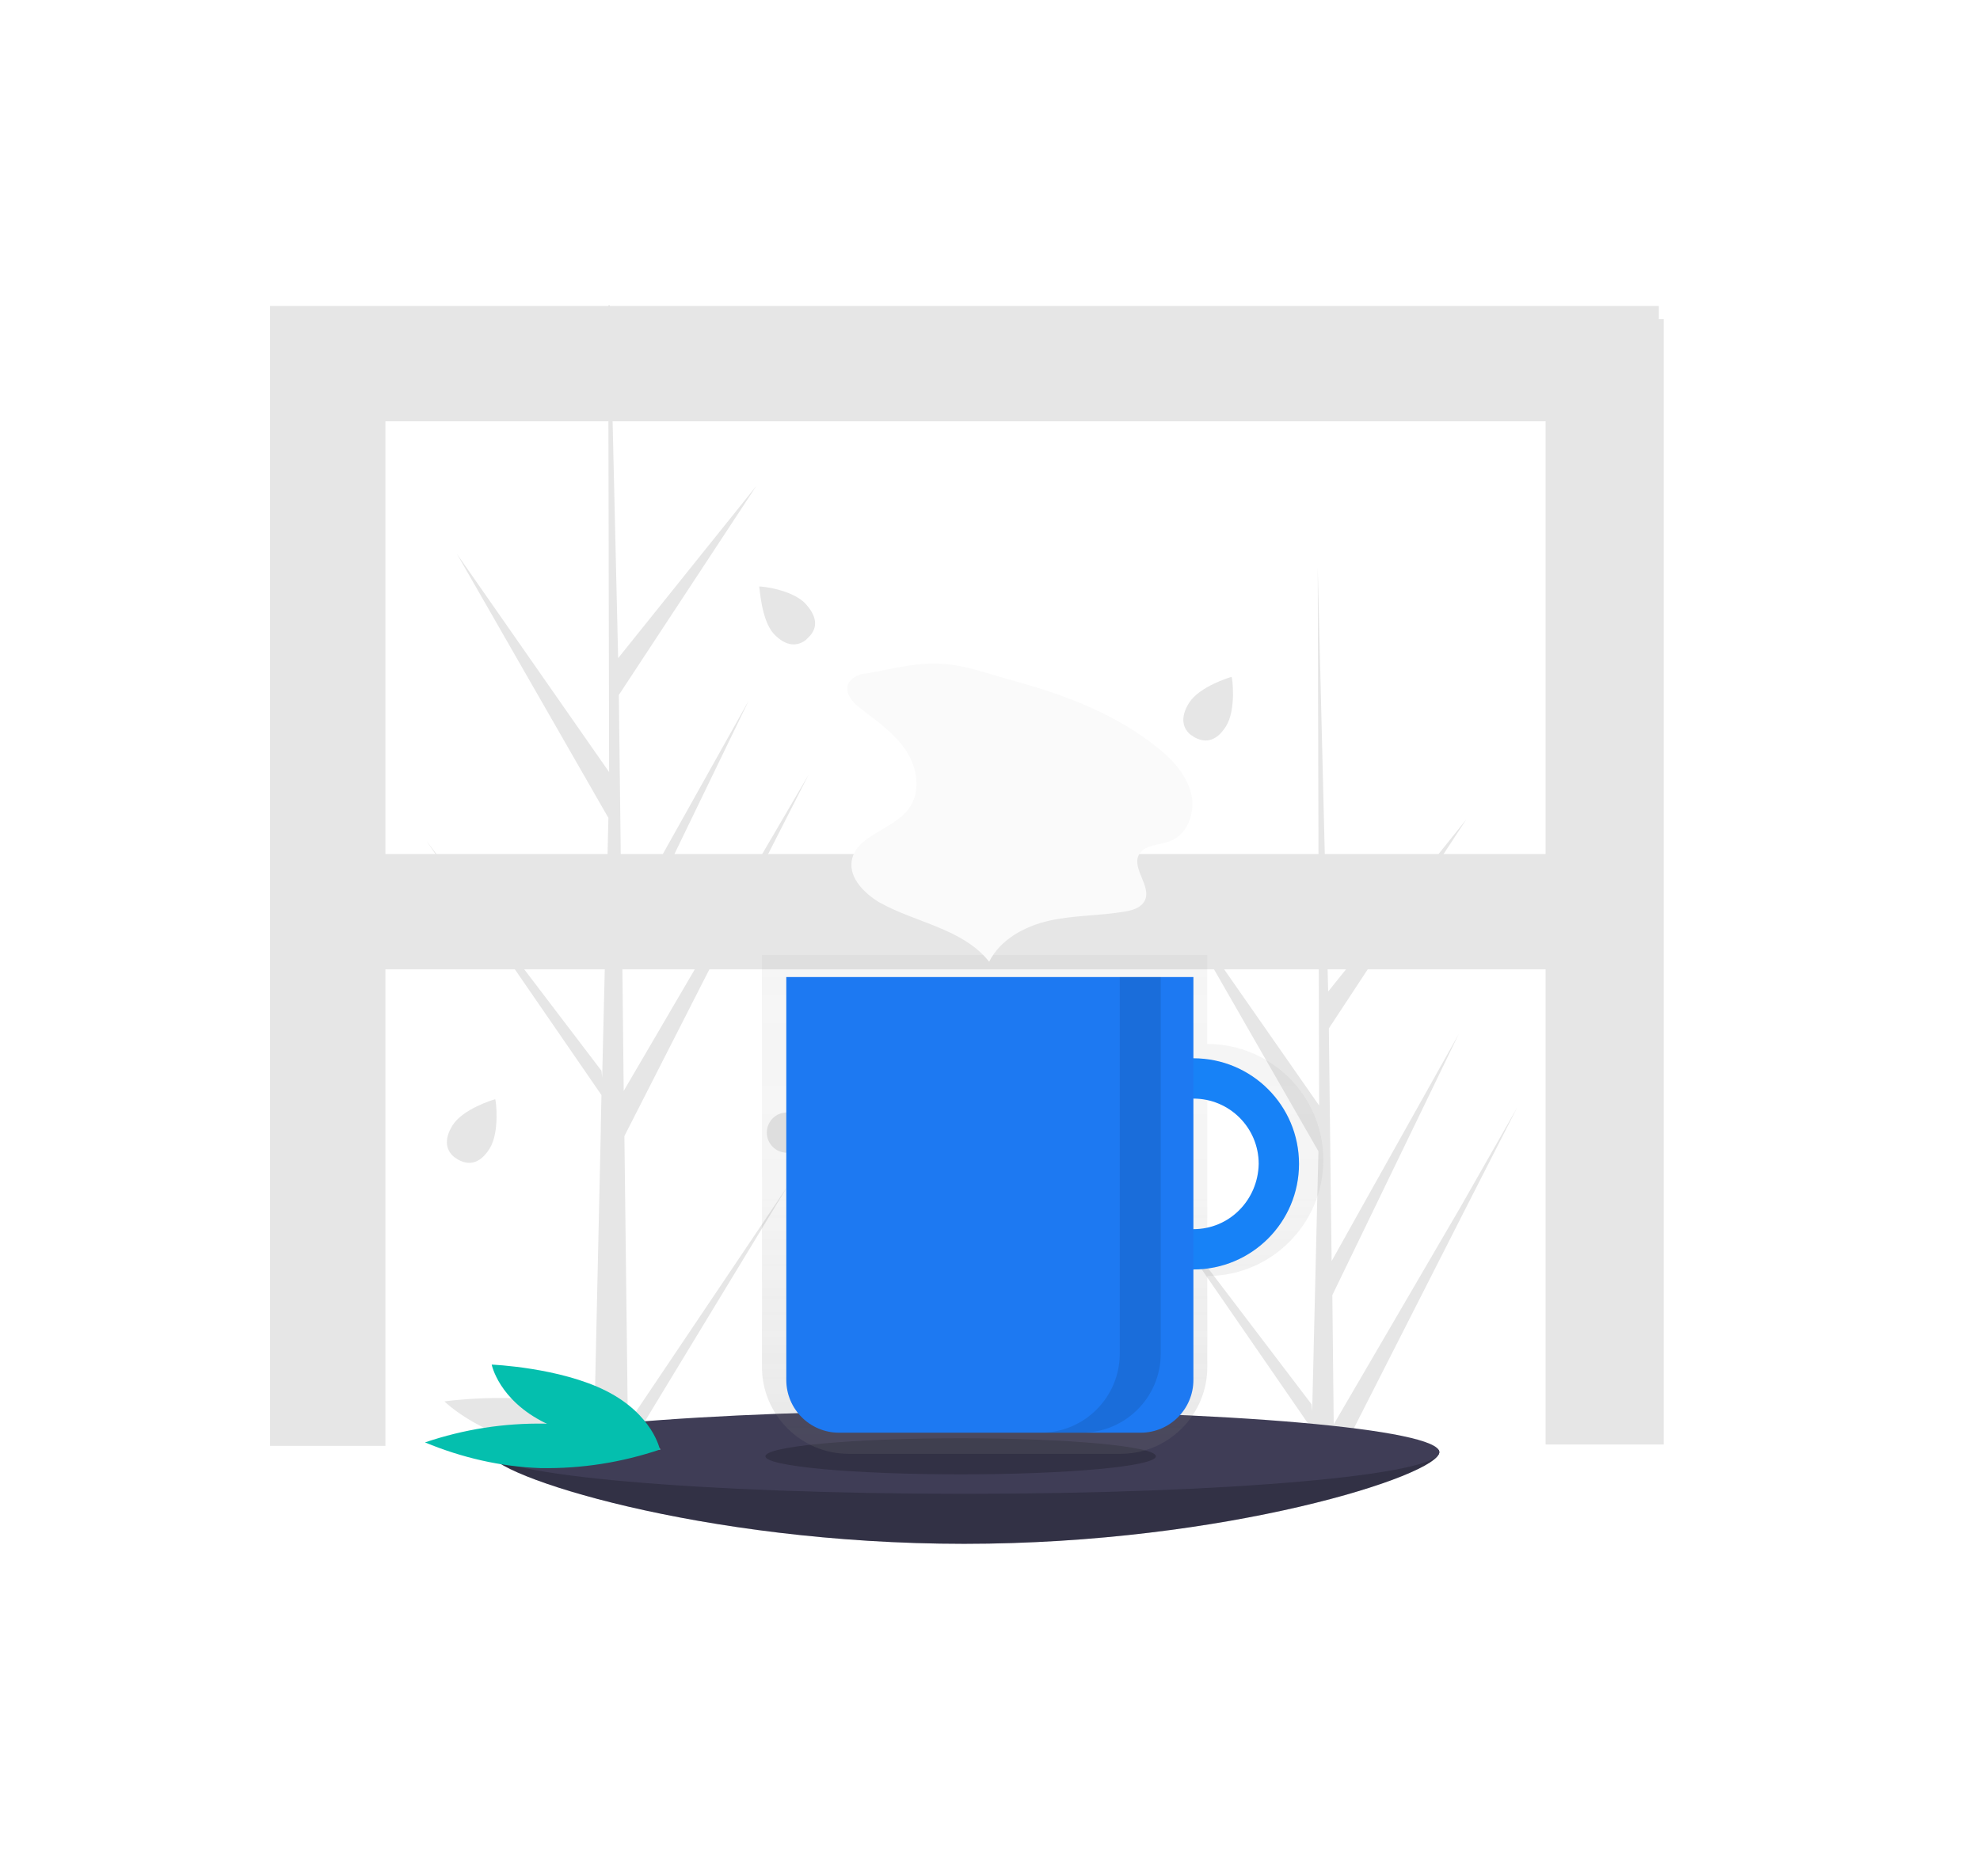
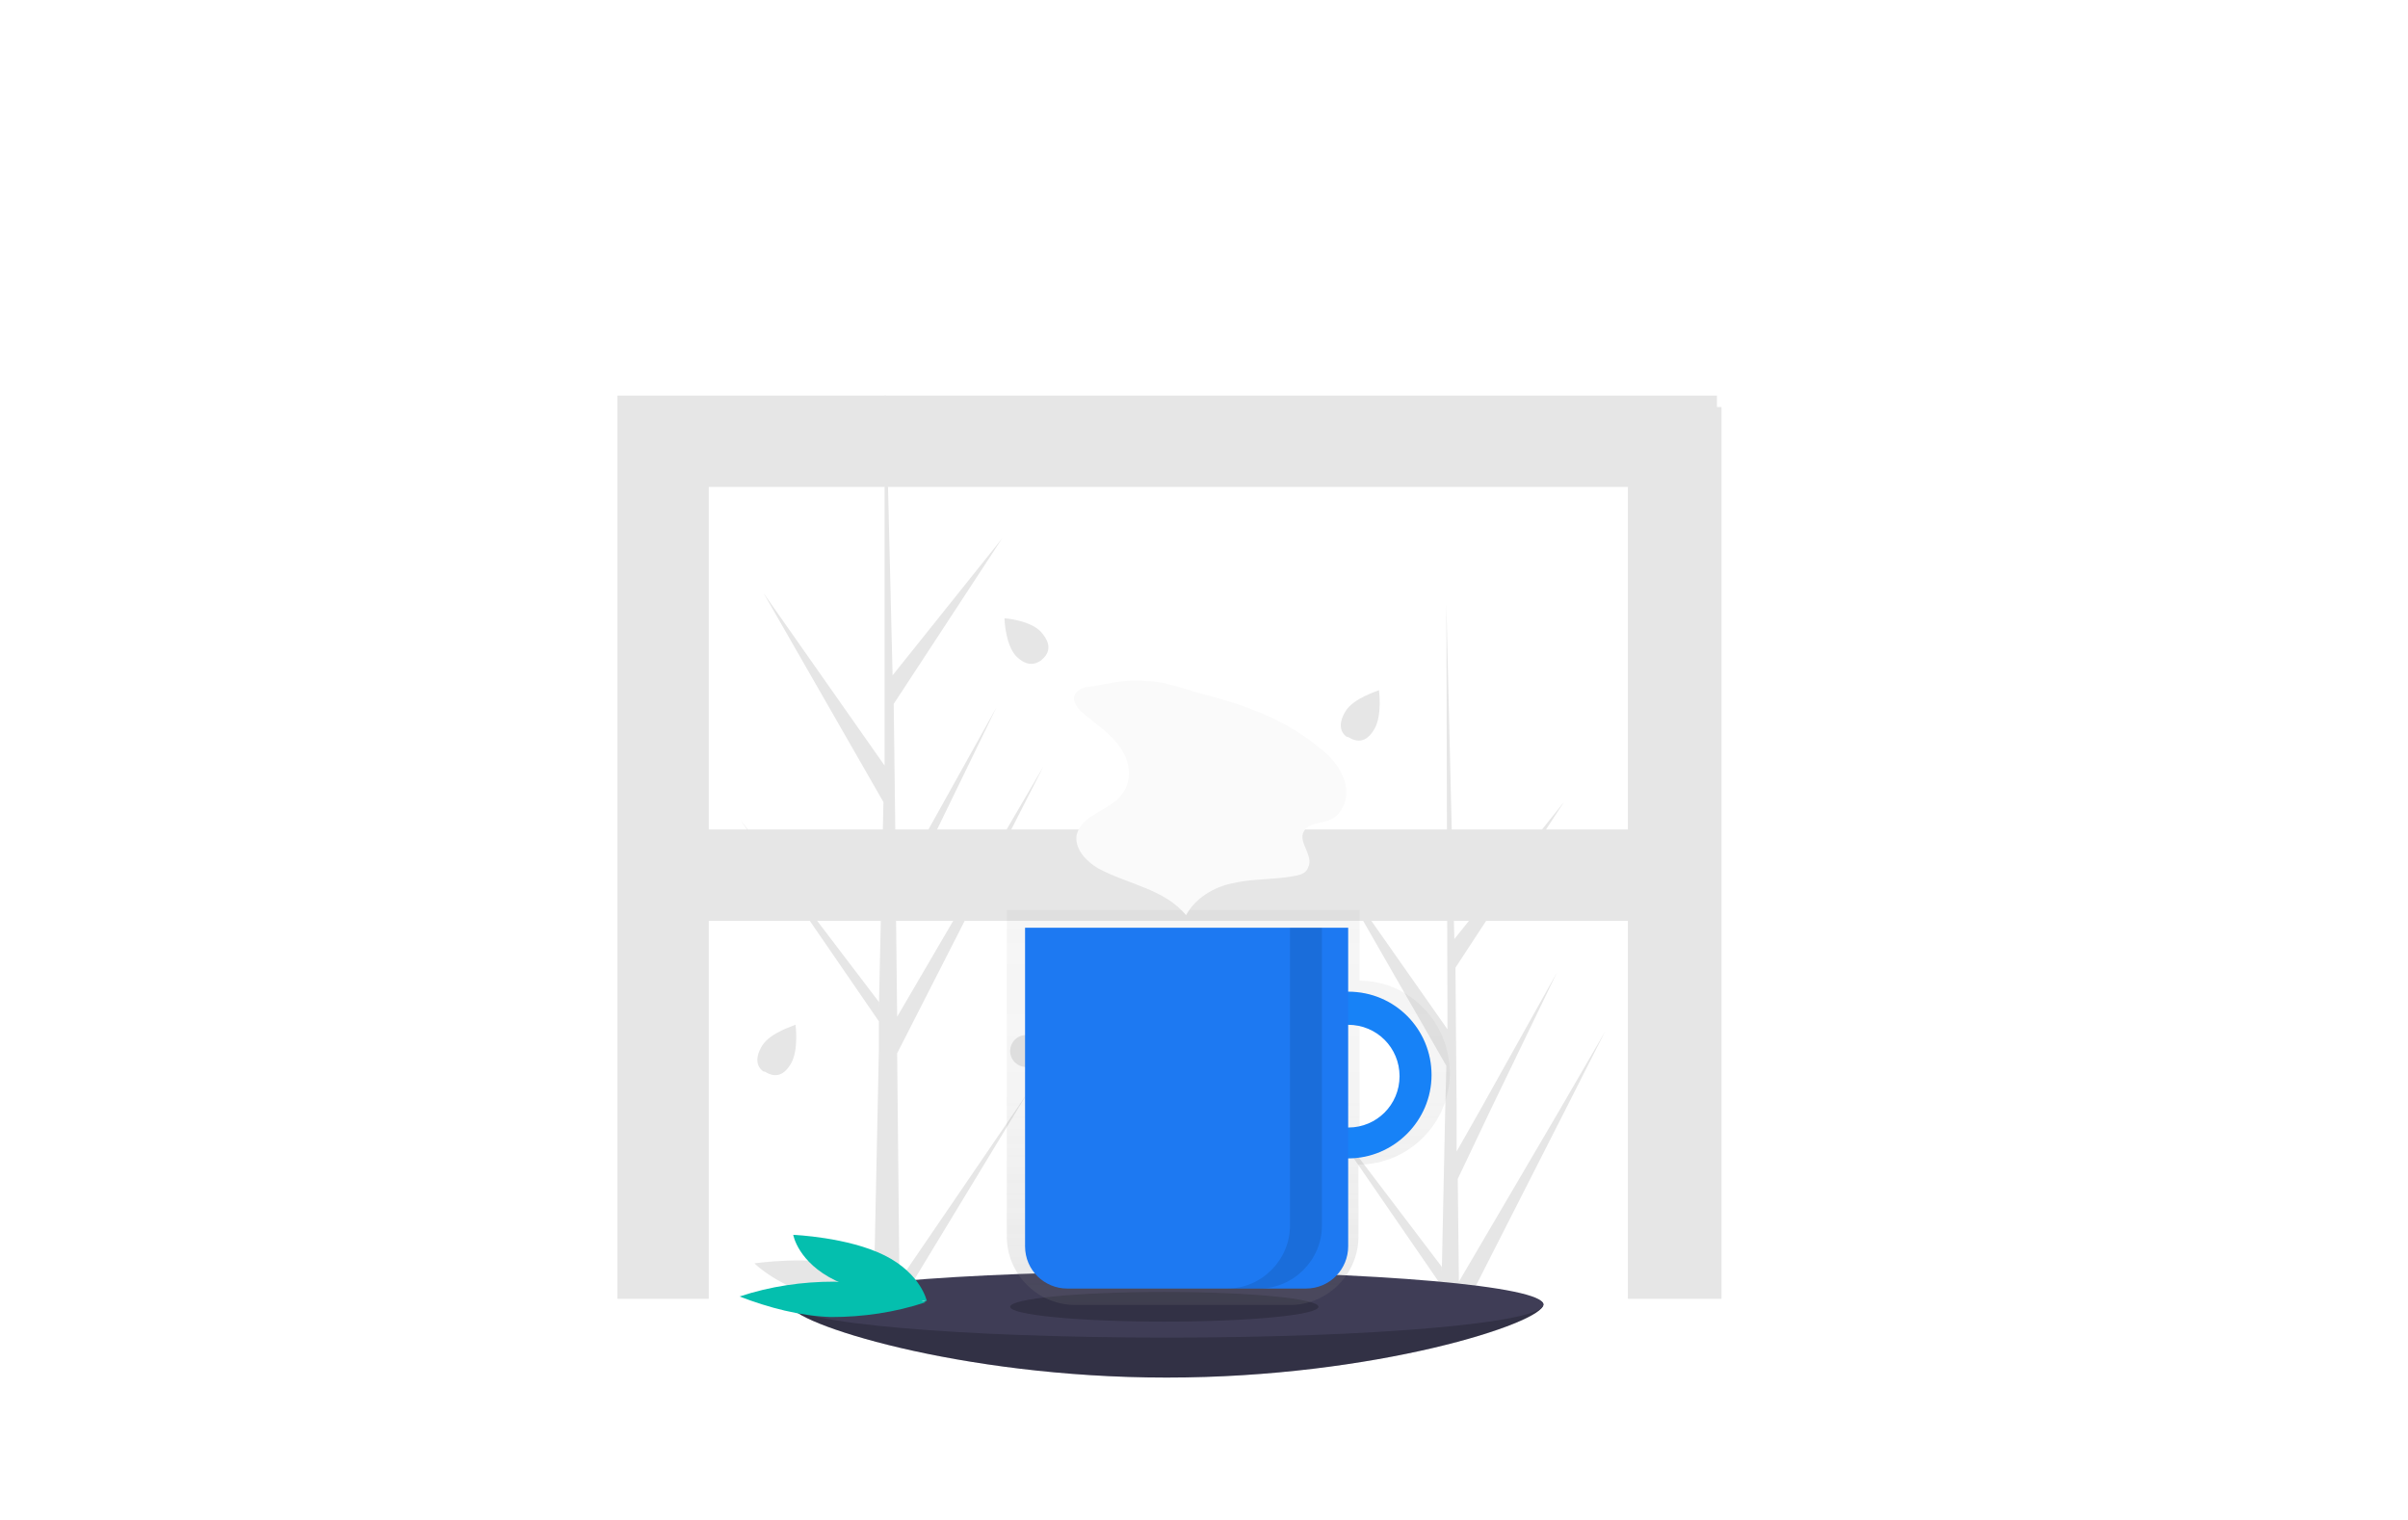
- <svg xmlns="http://www.w3.org/2000/svg" version="1.1" id="Capa_1" x="0px" y="0px" viewBox="0 0 285 270" style="enable-background:new 0 0 285 270;" xml:space="preserve">
+ <svg xmlns="http://www.w3.org/2000/svg" version="1.1" id="Capa_1" x="0px" y="0px" viewBox="0 0 210.9 133.1" style="enable-background:new 0 0 210.9 133.1;" xml:space="preserve">
  <style type="text/css">
	.st0{fill:#E6E6E6;}
	.st1{fill:#3F3D56;}
	.st2{opacity:0.2;enable-background:new    ;}
	.st3{fill:#04BFAE;}
	.st4{opacity:0.7;}
	.st5{fill:url(#Trazado_75_1_);}
	.st6{fill:#197BFF;}
	.st7{opacity:0.1;fill:#04BFAE;enable-background:new    ;}
	.st8{fill:#1D79F2;}
	.st9{opacity:0.1;enable-background:new    ;}
	.st10{fill:#FAFAFA;}
</style>
  <g id="Grupo_63" transform="translate(-290.425 -1279.154)">
-     <path id="Trazado_90" class="st0" d="M403.8,1449.9l-23,37.9l0,3.8c-1.7,0-3.4,0-5-0.1l1.1-49.5l0-0.4l0-0.1l0.1-4.7l-25.2-36.6   l25.2,33.1l0.1,1l0.9-37.4l-21.8-38l21.9,31.4l-0.1-50.6l0-16.6h0.2l0.4,16.6l0.8,34.2l19.9-24.8l-19.8,30.1l0.4,33.5l18.3-32.7   l-18.2,37.6l0.2,18.6l26.6-45.5l-26.5,52l0.5,41.4L403.8,1449.9z" />
-     <path id="Trazado_91" class="st0" d="M508.8,1438.6l-7.3,14.3l-18.2,35.8h-4.2l0.1-3.9l-22-31.9l-3.2-4.7l3.6,4.7l21.6,28.4l0.1,1   l0.7-29.4l0.2-8l-21.8-38l21.9,31.4l-0.2-77.5v-0.3l0,0.3l1.5,61.1l19.9-24.8l-19.8,30.1l0.3,25.8l0.1,7.7l4.3-7.7l14-25l-12.1,25   l-6.1,12.6l0.2,18.6l18.2-31.2L508.8,1438.6z" />
-     <path id="Trazado_92" class="st1" d="M497.6,1488.2c0,3.3-30.6,13.2-68.4,13.2s-68.4-9.9-68.4-13.2s30.6,1.3,68.4,1.3   S497.6,1484.9,497.6,1488.2z" />
-     <path id="Trazado_93" class="st2" d="M497.6,1488.2c0,3.3-30.6,13.2-68.4,13.2s-68.4-9.9-68.4-13.2s30.6,1.3,68.4,1.3   S497.6,1484.9,497.6,1488.2z" />
-     <ellipse id="Elipse_17" class="st1" cx="429.2" cy="1488.2" rx="68.4" ry="6" />
-     <ellipse id="Elipse_18" class="st2" cx="428.7" cy="1488.8" rx="28.1" ry="2.6" />
-     <ellipse id="Elipse_19" class="st0" cx="403.7" cy="1442.2" rx="2.9" ry="2.9" />
-     <ellipse id="Elipse_20" class="st0" cx="456.8" cy="1453" rx="2.9" ry="2.9" />
-     <ellipse id="Elipse_21" class="st0" cx="442.4" cy="1468.3" rx="2.1" ry="2.1" />
-     <path id="Trazado_98" class="st0" d="M367.4,1487.3c8.6,1.9,18.1,0.5,18.1,0.5s-4.5-4.5-13-6.4s-18.1-0.5-18.1-0.5   S358.8,1485.3,367.4,1487.3z" />
-     <path id="Trazado_99" class="st3" d="M368.2,1490.5c5.9,0.1,11.7-0.8,17.3-2.7c-5.2-2.3-10.9-3.5-16.6-3.7   c-5.9-0.1-11.7,0.8-17.3,2.7C356.9,1489,362.5,1490.3,368.2,1490.5z" />
-     <path id="Trazado_100" class="st3" d="M368.9,1484c6.7,3.4,16.5,3.8,16.5,3.8s-1-5-7.7-8.4c-6.7-3.4-16.5-3.8-16.5-3.8   S362.2,1480.7,368.9,1484z" />
-     <path id="Trazado_101" class="st0" d="M529.2,1339.8v-16.6H329.3v164.1h16.6v-68.6h183.3v-16.6H345.9v-62.3L529.2,1339.8   L529.2,1339.8z" />
-     <rect id="Rectángulo_26" x="512.9" y="1325.1" class="st0" width="17" height="162" />
-     <path id="Trazado_103" class="st0" d="M360.9,1444.5c-1.5,2.4-3.2,2.4-4.7,1.5l-0.1-0.1c-0.1,0-0.1-0.1-0.2-0.1   c-1.2-0.9-1.7-2.5-0.3-4.7c1.5-2.3,5.7-3.6,6.1-3.7l0,0l0,0C361.8,1437.4,362.4,1442.1,360.9,1444.5z" />
-     <path id="Trazado_104" class="st0" d="M466.9,1383.7c-1.5,2.4-3.2,2.4-4.7,1.5l-0.1-0.1c-0.1,0-0.1-0.1-0.2-0.1   c-1.2-0.9-1.7-2.5-0.3-4.7c1.5-2.3,5.7-3.6,6.1-3.7l0,0l0,0C467.8,1376.6,468.4,1381.3,466.9,1383.7z" />
-     <path id="Trazado_105" class="st0" d="M406.4,1366.1c1.9,2.1,1.6,3.7,0.3,4.9l-0.1,0.1c-0.1,0.1-0.1,0.1-0.2,0.2   c-1.2,0.9-2.8,1-4.6-0.9c-1.8-2-2-6.5-2.1-6.8l0,0v0C399.8,1363.5,404.5,1364,406.4,1366.1z" />
+     <path id="Trazado_90" class="st0" d="M380.4,1374.9l-11.1,18.3v1.8c-0.8,0-1.6,0-2.4,0l0.5-23.9v-0.2v0l0-2.3l-12.1-17.6l12.1,15.9   l0,0.5l0.4-18l-10.5-18.3l10.6,15.1l0-24.4v-8h0.1l0.2,8l0.4,16.5l9.6-12l-9.5,14.5l0.2,16.1l8.8-15.8l-8.8,18.1l0.1,9l12.8-21.9   l-12.8,25.1l0.2,19.9L380.4,1374.9z" />
+     <path id="Trazado_91" class="st0" d="M431,1369.5l-3.5,6.9l-8.8,17.3h-2l0-1.9l-10.6-15.4l-1.5-2.3l1.7,2.3l10.4,13.7l0,0.5   l0.3-14.2l0.1-3.9l-10.5-18.3l10.6,15.1l-0.1-37.3v-0.1v0.1l0.7,29.4l9.6-12l-9.5,14.5l0.1,12.4l0,3.7l2.1-3.7l6.7-12l-5.8,12   l-2.9,6.1l0.1,9l8.8-15L431,1369.5z" />
+     <path id="Trazado_92" class="st1" d="M425.6,1393.4c0,1.6-14.7,6.4-33,6.4c-18.2,0-33-4.8-33-6.4c0-1.6,14.7,0.6,33,0.6   C410.8,1394,425.6,1391.8,425.6,1393.4z" />
+     <path id="Trazado_93" class="st2" d="M425.6,1393.4c0,1.6-14.7,6.4-33,6.4c-18.2,0-33-4.8-33-6.4c0-1.6,14.7,0.6,33,0.6   C410.8,1394,425.6,1391.8,425.6,1393.4z" />
+     <ellipse id="Elipse_17" class="st1" cx="392.6" cy="1393.4" rx="33" ry="2.9" />
+     <ellipse id="Elipse_18" class="st2" cx="392.4" cy="1393.6" rx="13.5" ry="1.3" />
+     <ellipse id="Elipse_19" class="st0" cx="380.3" cy="1371.2" rx="1.4" ry="1.4" />
+     <ellipse id="Elipse_20" class="st0" cx="405.9" cy="1376.4" rx="1.4" ry="1.4" />
+     <ellipse id="Elipse_21" class="st0" cx="399" cy="1383.8" rx="1" ry="1" />
+     <path id="Trazado_98" class="st0" d="M362.8,1392.9c4.1,0.9,8.7,0.2,8.7,0.2s-2.2-2.2-6.3-3.1c-4.1-0.9-8.7-0.2-8.7-0.2   S358.7,1392,362.8,1392.9z" />
+     <path id="Trazado_99" class="st3" d="M363.2,1394.5c2.8,0,5.6-0.4,8.3-1.3c-2.5-1.1-5.3-1.7-8-1.8c-2.8,0-5.6,0.4-8.3,1.3   C357.8,1393.7,360.5,1394.4,363.2,1394.5z" />
+     <path id="Trazado_100" class="st3" d="M363.6,1391.3c3.2,1.6,8,1.8,8,1.8s-0.5-2.4-3.7-4c-3.2-1.6-8-1.8-8-1.8   S360.3,1389.7,363.6,1391.3z" />
+     <path id="Trazado_101" class="st0" d="M440.8,1321.8v-8h-96.3v79.1h8v-33.1h88.3v-8h-88.3v-30H440.8L440.8,1321.8z" />
+     <rect id="Rectángulo_26" x="433" y="1314.8" class="st0" width="8.2" height="78.1" />
+     <path id="Trazado_103" class="st0" d="M359.7,1372.3c-0.7,1.2-1.5,1.2-2.3,0.7l0,0c0,0,0,0-0.1,0c-0.6-0.4-0.8-1.2-0.1-2.3   c0.7-1.1,2.7-1.7,2.9-1.8l0,0l0,0C360.1,1368.9,360.4,1371.1,359.7,1372.3z" />
+     <path id="Trazado_104" class="st0" d="M410.8,1343c-0.7,1.2-1.5,1.2-2.3,0.7l0,0c0,0,0,0-0.1,0c-0.6-0.4-0.8-1.2-0.1-2.3   c0.7-1.1,2.7-1.7,2.9-1.8l0,0l0,0C411.2,1339.6,411.5,1341.8,410.8,1343z" />
+     <path id="Trazado_105" class="st0" d="M381.6,1334.5c0.9,1,0.8,1.8,0.1,2.4l0,0c0,0,0,0-0.1,0.1c-0.6,0.4-1.3,0.5-2.2-0.4   c-0.9-1-1-3.1-1-3.3l0,0l0,0C378.5,1333.3,380.7,1333.5,381.6,1334.5z" />
    <g id="Grupo_55" transform="translate(361.203 1330.504)">
      <g id="Grupo_52" transform="translate(0 42.038)" class="st4">
-         <linearGradient id="Trazado_75_1_" gradientUnits="userSpaceOnUse" x1="-299.338" y1="-522.904" x2="-299.338" y2="-523.904" gradientTransform="matrix(80.8255 0 0 71.84 24273.459 37681.387)">
+         <linearGradient id="Trazado_75_1_" gradientUnits="userSpaceOnUse" x1="-523.723" y1="982.748" x2="-523.723" y2="983.229" gradientTransform="matrix(80.8255 0 0 -71.84 42367.078 70621.516)">
          <stop offset="0" style="stop-color:#808080;stop-opacity:0.251" />
          <stop offset="0.535" style="stop-color:#808080;stop-opacity:0.122" />
          <stop offset="1" style="stop-color:#808080;stop-opacity:0.102" />
        </linearGradient>
-         <path id="Trazado_75" class="st5" d="M103,56.9V44.1H38.9v59.3c0,6.9,5.6,12.5,12.5,12.5h39.1c6.9,0,12.5-5.6,12.5-12.5V90.3     c9.2,0,16.7-7.5,16.7-16.7S112.2,56.9,103,56.9L103,56.9L103,56.9z M103,83.9V63.3c5.7,0,10.3,4.6,10.3,10.3S108.7,83.9,103,83.9     z" />
+         <path id="Trazado_75" class="st5" d="M48.3-7.5v-6.2H17.4v28.6c0,3.3,2.7,6,6,6h18.8c3.3,0,6-2.7,6-6V8.6c4.4,0,8-3.6,8-8     S52.7-7.5,48.3-7.5L48.3-7.5L48.3-7.5z M48.3,5.5v-9.9c2.7,0,5,2.2,5,5S51,5.5,48.3,5.5z" />
      </g>
-       <path id="Trazado_76" class="st6" d="M101,101c-8.4,0-15.2,6.8-15.2,15.2s6.8,15.2,15.2,15.2s15.2-6.8,15.2-15.2l0,0    C116.2,107.8,109.4,101,101,101z M101,125.6c-5.2,0-9.4-4.2-9.4-9.4s4.2-9.4,9.4-9.4s9.4,4.2,9.4,9.4l0,0    C110.3,121.4,106.2,125.6,101,125.6L101,125.6z" />
-       <path id="Trazado_77" class="st7" d="M101,101c-8.4,0-15.2,6.8-15.2,15.2s6.8,15.2,15.2,15.2s15.2-6.8,15.2-15.2l0,0    C116.2,107.8,109.4,101,101,101z M101,125.6c-5.2,0-9.4-4.2-9.4-9.4s4.2-9.4,9.4-9.4s9.4,4.2,9.4,9.4l0,0    C110.3,121.4,106.2,125.6,101,125.6L101,125.6z" />
-       <path id="Trazado_78" class="st8" d="M42.4,89.3H101v58c0,4.2-3.4,7.6-7.6,7.6l0,0H50c-4.2,0-7.6-3.4-7.6-7.6l0,0V89.3z" />
-       <path id="Trazado_88" class="st9" d="M90.4,89.3v54.2c0,6.3-5.1,11.4-11.4,11.4h5.9c6.3,0,11.4-5.1,11.4-11.4V89.3H90.4z" />
-       <path id="Trazado_89" class="st10" d="M54,45.6c-1,0-2,0.5-2.6,1.3c-0.8,1.4,0.6,3,1.9,3.9c2.3,1.8,4.8,3.5,6.4,6s2.1,5.9,0.3,8.3    c-2.3,3.1-7.7,3.8-8.2,7.6c-0.3,2.4,1.8,4.5,3.9,5.8c5.3,3,12.1,3.8,15.9,8.6c1.6-3.2,5.1-5.1,8.6-5.9s7.2-0.7,10.8-1.3    c1.2-0.2,2.4-0.5,3-1.6c1-2-1.8-4.5-0.9-6.5c0.8-1.6,2.9-1.4,4.6-2.1c2.6-1,3.7-4.4,2.9-7.1s-2.8-4.8-5-6.5    c-5.9-4.7-13.1-7.4-20.3-9.4c-3.4-0.9-7.3-2.4-10.8-2.5C61.1,44,57.3,45,54,45.6z" />
+       <path id="Trazado_76" class="st6" d="M47.3,35.5c-4,0-7.3,3.3-7.3,7.3s3.3,7.3,7.3,7.3s7.3-3.3,7.3-7.3l0,0    C54.6,38.8,51.4,35.5,47.3,35.5z M47.3,47.4c-2.5,0-4.5-2-4.5-4.5s2-4.5,4.5-4.5c2.5,0,4.5,2,4.5,4.5l0,0    C51.8,45.4,49.8,47.4,47.3,47.4L47.3,47.4z" />
+       <path id="Trazado_77" class="st7" d="M47.3,35.5c-4,0-7.3,3.3-7.3,7.3s3.3,7.3,7.3,7.3s7.3-3.3,7.3-7.3l0,0    C54.6,38.8,51.4,35.5,47.3,35.5z M47.3,47.4c-2.5,0-4.5-2-4.5-4.5s2-4.5,4.5-4.5c2.5,0,4.5,2,4.5,4.5l0,0    C51.8,45.4,49.8,47.4,47.3,47.4L47.3,47.4z" />
+       <path id="Trazado_78" class="st8" d="M19.1,29.9h28.2v27.9c0,2-1.6,3.7-3.7,3.7l0,0H22.7c-2,0-3.7-1.6-3.7-3.7l0,0V29.9z" />
+       <path id="Trazado_88" class="st9" d="M42.2,29.9V56c0,3-2.5,5.5-5.5,5.5h2.8c3,0,5.5-2.5,5.5-5.5V29.9H42.2z" />
+       <path id="Trazado_89" class="st10" d="M24.7,8.8c-0.5,0-1,0.2-1.3,0.6c-0.4,0.7,0.3,1.4,0.9,1.9c1.1,0.9,2.3,1.7,3.1,2.9    c0.8,1.2,1,2.8,0.1,4c-1.1,1.5-3.7,1.8-4,3.7c-0.1,1.2,0.9,2.2,1.9,2.8c2.6,1.4,5.8,1.8,7.7,4.1c0.8-1.5,2.5-2.5,4.1-2.8    c1.7-0.4,3.5-0.3,5.2-0.6c0.6-0.1,1.2-0.2,1.4-0.8c0.5-1-0.9-2.2-0.4-3.1c0.4-0.8,1.4-0.7,2.2-1c1.3-0.5,1.8-2.1,1.4-3.4    c-0.4-1.3-1.3-2.3-2.4-3.1c-2.8-2.3-6.3-3.6-9.8-4.5c-1.6-0.4-3.5-1.2-5.2-1.2C28.1,8.1,26.3,8.5,24.7,8.8z" />
    </g>
  </g>
</svg>
